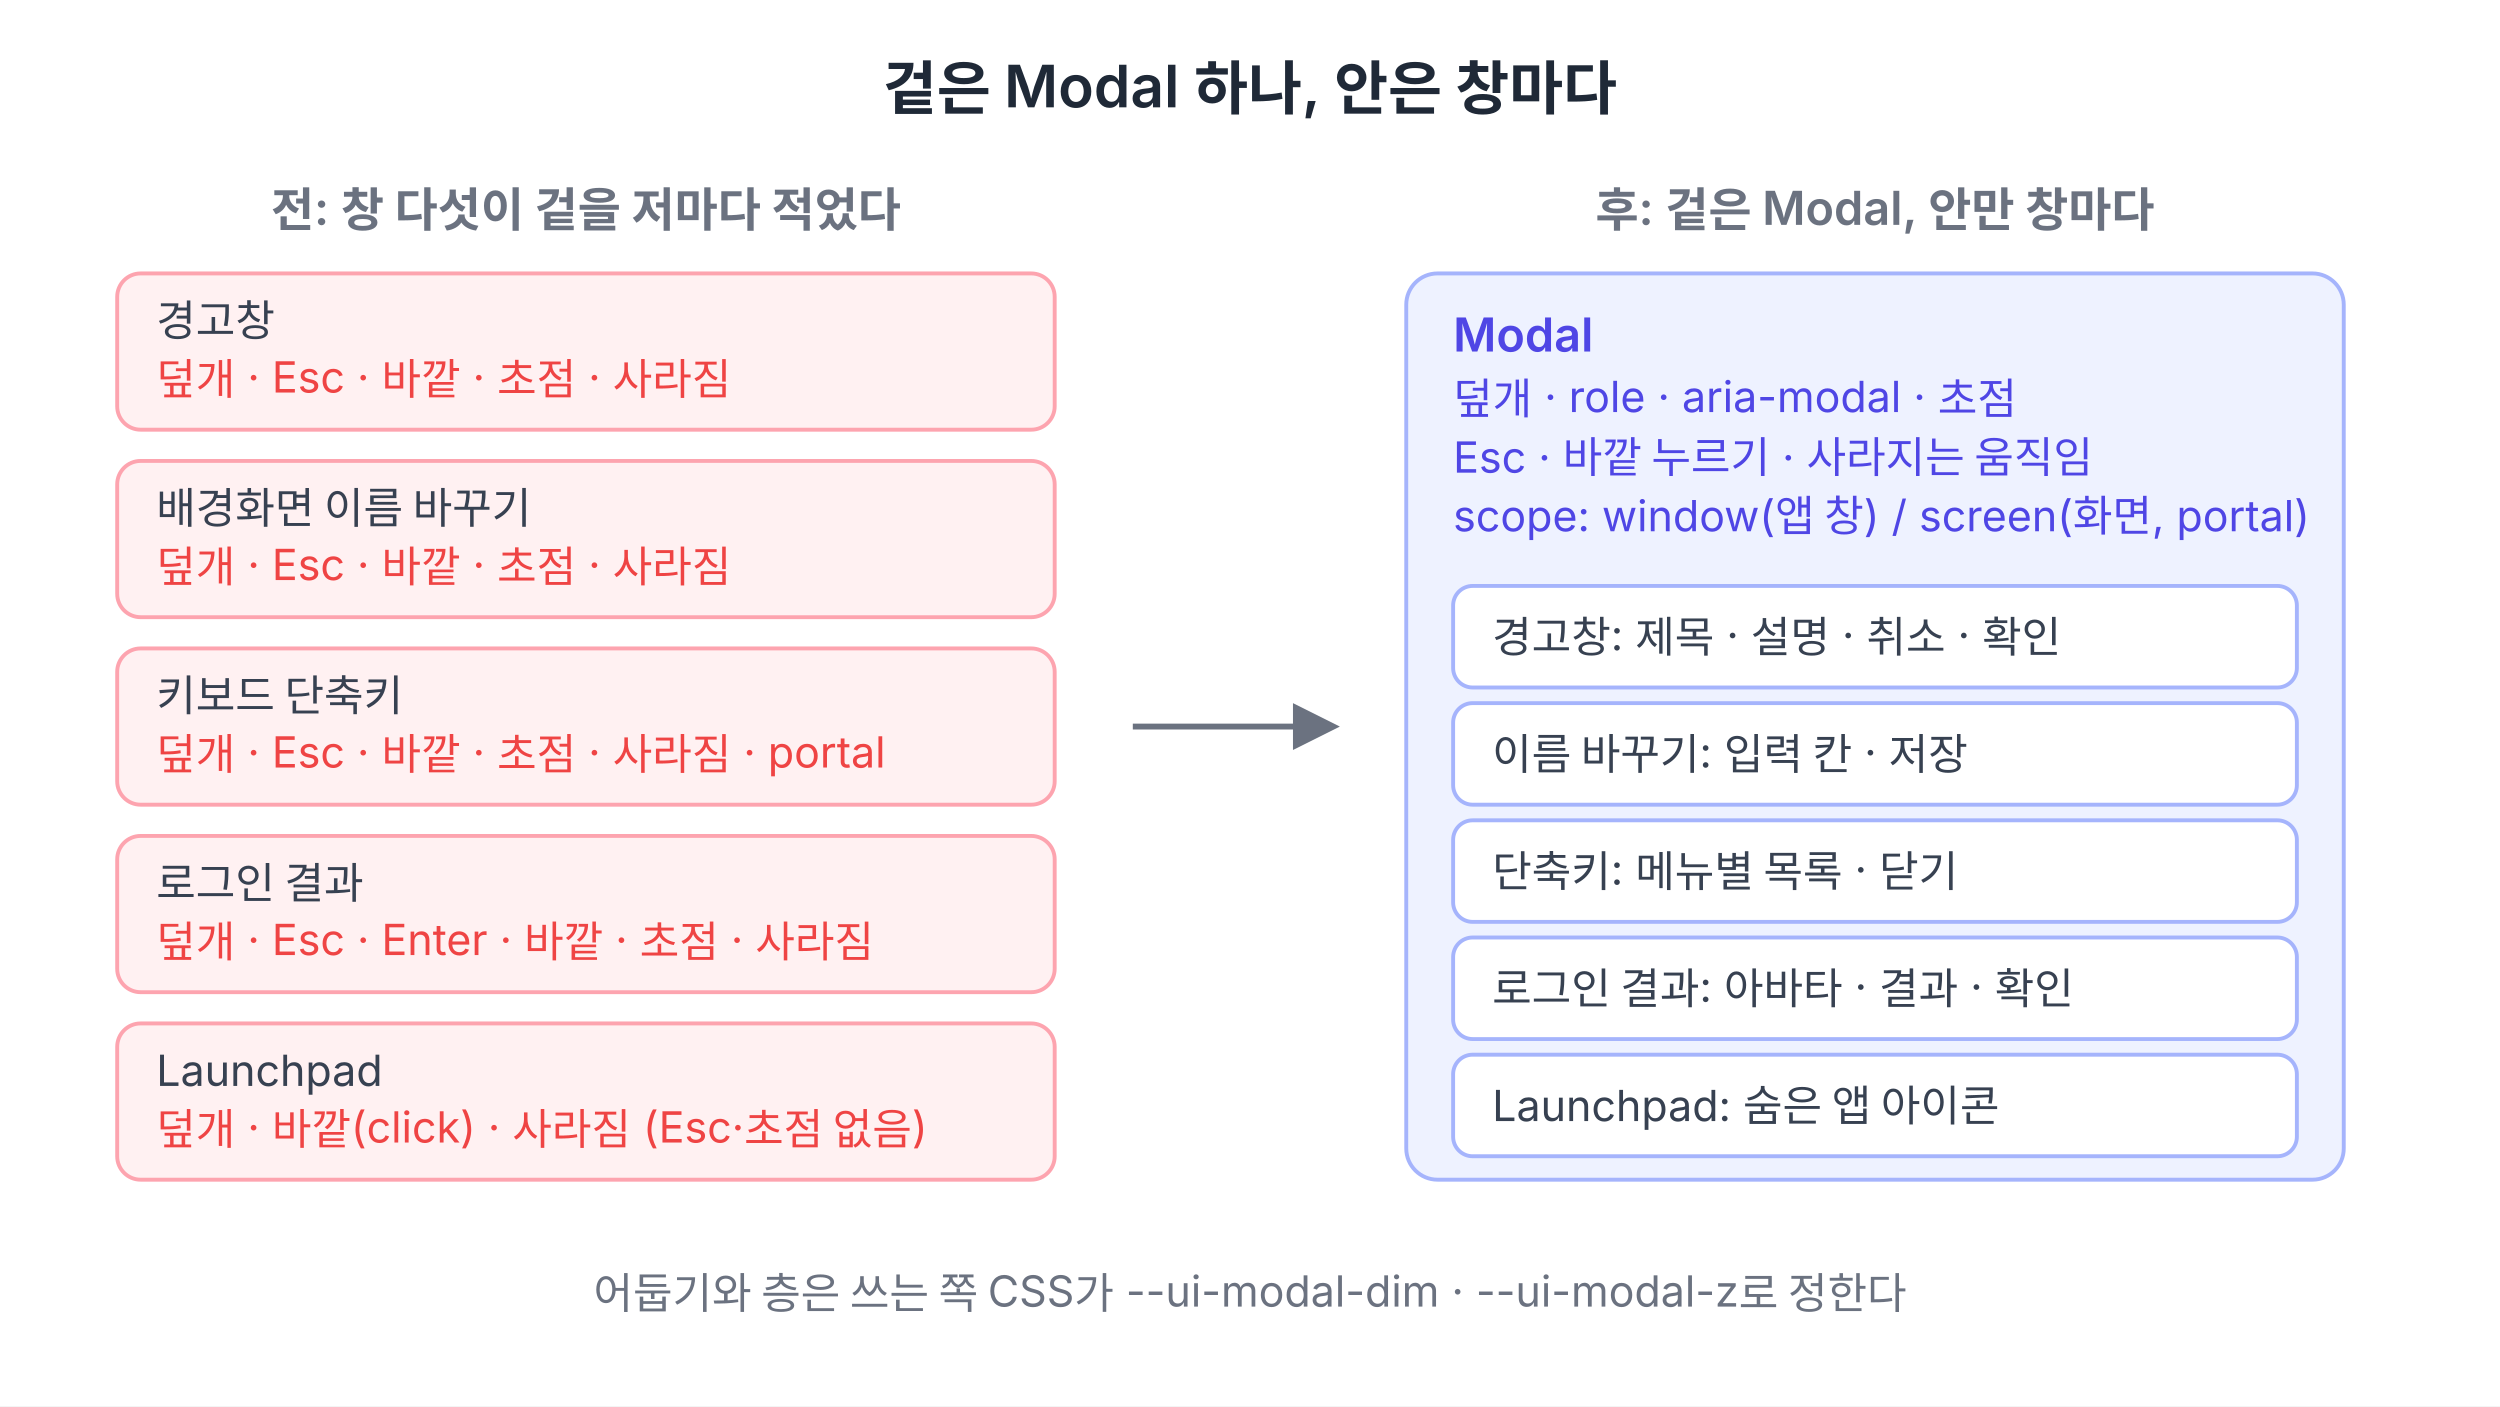
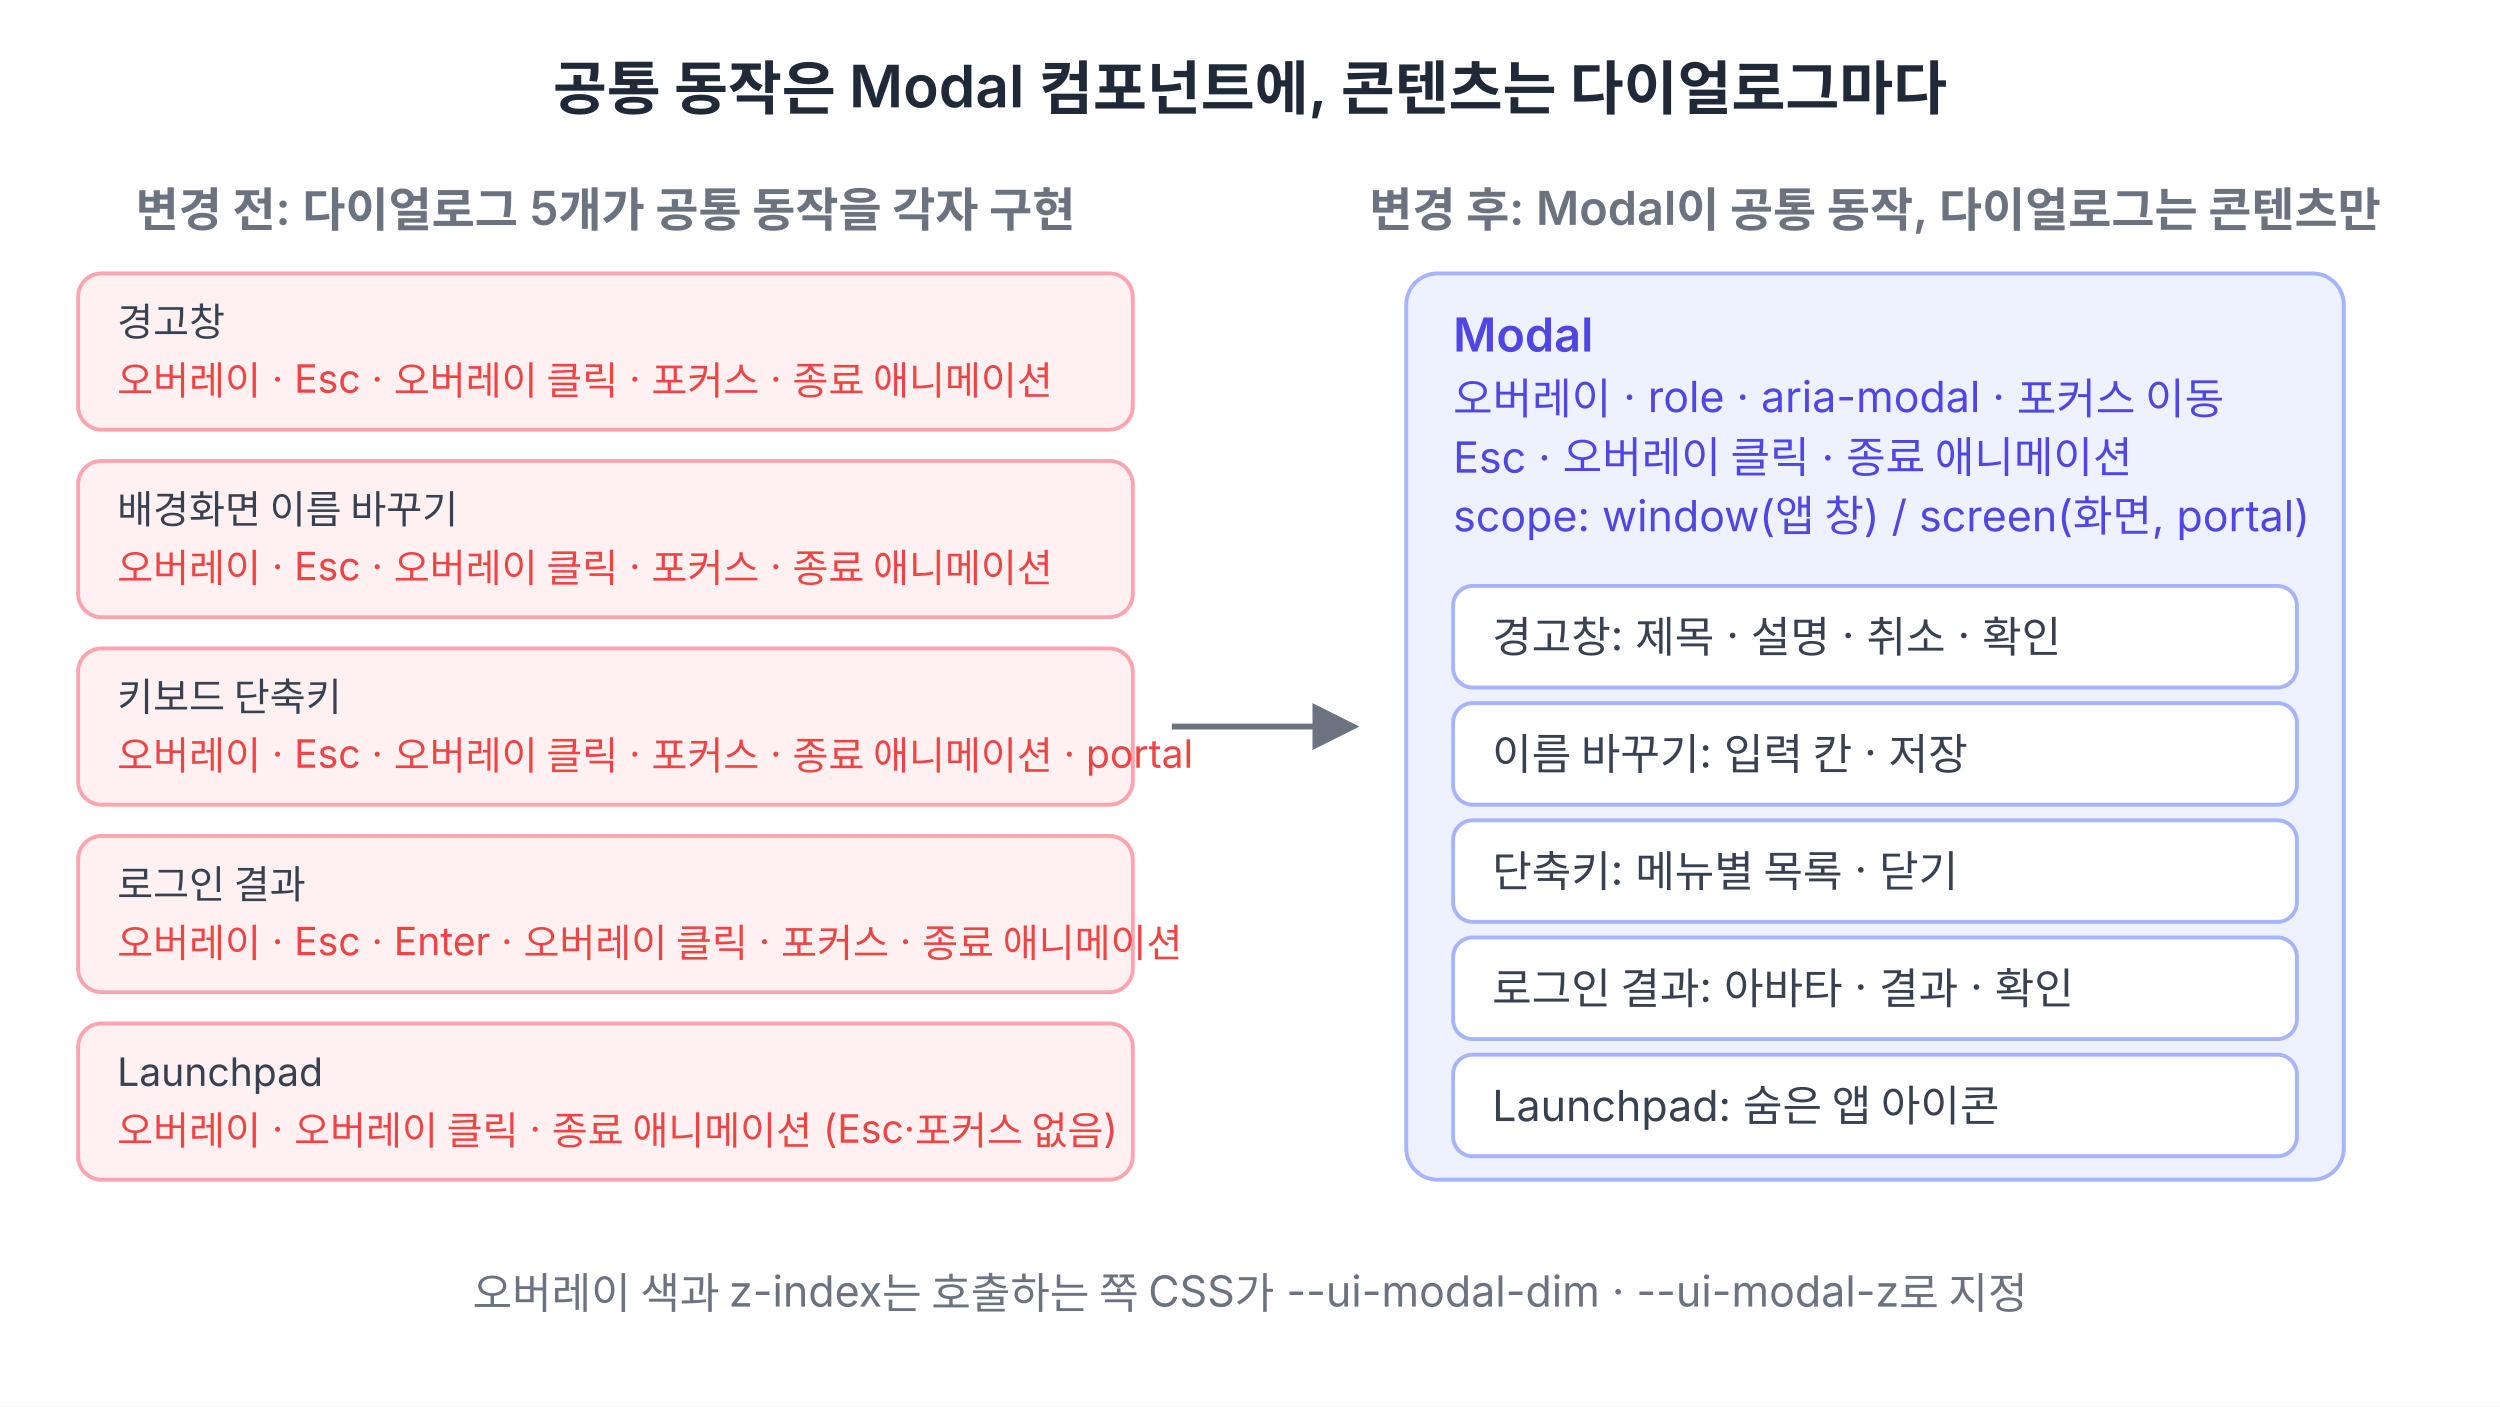
<svg xmlns="http://www.w3.org/2000/svg" viewBox="0 0 640 360" font-family="-apple-system, BlinkMacSystemFont, 'Apple SD Gothic Neo', sans-serif">
  <rect width="640" height="360" fill="#fff" />
-   <text x="320" y="28" text-anchor="middle" font-size="15" font-weight="600" fill="#1f2937">겉은 Modal 하나, 안은 창마다</text>
-   <text x="150" y="58" text-anchor="middle" font-size="12" font-weight="600" fill="#6b7280">전: 창 다섯이 겉을 저마다 적었다</text>
-   <g font-size="11">
-     <rect x="30" y="70" width="240" height="40" rx="6" fill="#fff1f2" stroke="#fda4af" />
-     <text x="40" y="86" fill="#374151">경고창</text>
-     <text x="40" y="101" fill="#ef4444">덮개 · Esc · 바깥 · 초점 · 사라짐</text>
-     <rect x="30" y="118" width="240" height="40" rx="6" fill="#fff1f2" stroke="#fda4af" />
-     <text x="40" y="134" fill="#374151">배경화면 이름 바꾸기</text>
-     <text x="40" y="149" fill="#ef4444">덮개 · Esc · 바깥 · 초점 · 사라짐</text>
-     <rect x="30" y="166" width="240" height="40" rx="6" fill="#fff1f2" stroke="#fda4af" />
-     <text x="40" y="182" fill="#374151">키보드 단축키</text>
-     <text x="40" y="197" fill="#ef4444">덮개 · Esc · 바깥 · 초점 · 사라짐 · portal</text>
-     <rect x="30" y="214" width="240" height="40" rx="6" fill="#fff1f2" stroke="#fda4af" />
-     <text x="40" y="230" fill="#374151">로그인 결과</text>
-     <text x="40" y="245" fill="#ef4444">덮개 · Esc · Enter · 바깥 · 초점 · 사라짐</text>
-     <rect x="30" y="262" width="240" height="40" rx="6" fill="#fff1f2" stroke="#fda4af" />
-     <text x="40" y="278" fill="#374151">Launchpad</text>
-     <text x="40" y="293" fill="#ef4444">덮개 · 바깥(click) · 사라짐 (Esc·초점 없음)</text>
+   <text x="320" y="28" text-anchor="middle" font-size="15" font-weight="600" fill="#1f2937">공통 동작은 Modal 컴포넌트에, 콘텐츠는 다이얼로그마다</text>
+   <text x="155" y="58" text-anchor="middle" font-size="12" font-weight="600" fill="#6b7280">변경 전: 다이얼로그 5개가 공통 동작을 각자 구현</text>
+   <g font-size="10">
+     <rect x="20" y="70" width="270" height="40" rx="6" fill="#fff1f2" stroke="#fda4af" />
+     <text x="30" y="86" fill="#374151">경고창</text>
+     <text x="30" y="101" fill="#ef4444">오버레이 · Esc · 오버레이 클릭 · 포커스 · 종료 애니메이션</text>
+     <rect x="20" y="118" width="270" height="40" rx="6" fill="#fff1f2" stroke="#fda4af" />
+     <text x="30" y="134" fill="#374151">배경화면 이름 바꾸기</text>
+     <text x="30" y="149" fill="#ef4444">오버레이 · Esc · 오버레이 클릭 · 포커스 · 종료 애니메이션</text>
+     <rect x="20" y="166" width="270" height="40" rx="6" fill="#fff1f2" stroke="#fda4af" />
+     <text x="30" y="182" fill="#374151">키보드 단축키</text>
+     <text x="30" y="197" fill="#ef4444">오버레이 · Esc · 오버레이 클릭 · 포커스 · 종료 애니메이션 · portal</text>
+     <rect x="20" y="214" width="270" height="40" rx="6" fill="#fff1f2" stroke="#fda4af" />
+     <text x="30" y="230" fill="#374151">로그인 결과</text>
+     <text x="30" y="245" fill="#ef4444">오버레이 · Esc · Enter · 오버레이 클릭 · 포커스 · 종료 애니메이션</text>
+     <rect x="20" y="262" width="270" height="40" rx="6" fill="#fff1f2" stroke="#fda4af" />
+     <text x="30" y="278" fill="#374151">Launchpad</text>
+     <text x="30" y="293" fill="#ef4444">오버레이 · 오버레이 클릭 · 종료 애니메이션 (Esc·포커스 없음)</text>
  </g>
-   <path d="M290 186 L340 186" stroke="#6b7280" stroke-width="1.5" marker-end="url(#a)" />
+   <path d="M300 186 L345 186" stroke="#6b7280" stroke-width="1.5" marker-end="url(#a)" />
  <defs>
    <marker id="a" markerWidth="8" markerHeight="8" refX="6" refY="4" orient="auto">
      <path d="M0 0 L8 4 L0 8 z" fill="#6b7280" />
    </marker>
  </defs>
-   <text x="480" y="58" text-anchor="middle" font-size="12" font-weight="600" fill="#6b7280">후: 겉은 Modal, 안만 창마다</text>
+   <text x="480" y="58" text-anchor="middle" font-size="12" font-weight="600" fill="#6b7280">변경 후: Modal이 공통 동작, 다이얼로그는 콘텐츠만</text>
  <rect x="360" y="70" width="240" height="232" rx="8" fill="#eef2ff" stroke="#a5b4fc" />
  <text x="372" y="90" font-size="12" font-weight="600" fill="#4f46e5">Modal</text>
-   <text x="372" y="106" font-size="11" fill="#4f46e5">덮개 · role · aria-modal · 초점</text>
-   <text x="372" y="121" font-size="11" fill="#4f46e5">Esc · 바깥 누르기 · 사라지는 움직임</text>
+   <text x="372" y="106" font-size="11" fill="#4f46e5">오버레이 · role · aria-modal · 포커스 이동</text>
+   <text x="372" y="121" font-size="11" fill="#4f46e5">Esc · 오버레이 클릭 · 종료 애니메이션</text>
  <text x="372" y="136" font-size="11" fill="#4f46e5">scope: window(앱 창) / screen(화면, portal)</text>
  <g font-size="11">
    <rect x="372" y="150" width="216" height="26" rx="5" fill="#fff" stroke="#a5b4fc" />
    <text x="382" y="167" fill="#374151">경고창: 제목 · 설명 · 취소 · 확인</text>
    <rect x="372" y="180" width="216" height="26" rx="5" fill="#fff" stroke="#a5b4fc" />
    <text x="382" y="197" fill="#374151">이름 바꾸기: 입력 칸 · 저장</text>
    <rect x="372" y="210" width="216" height="26" rx="5" fill="#fff" stroke="#a5b4fc" />
    <text x="382" y="227" fill="#374151">단축키: 메뉴별 목록 · 닫기</text>
    <rect x="372" y="240" width="216" height="26" rx="5" fill="#fff" stroke="#a5b4fc" />
    <text x="382" y="257" fill="#374151">로그인 결과: 아바타 · 결과 · 확인</text>
    <rect x="372" y="270" width="216" height="26" rx="5" fill="#fff" stroke="#a5b4fc" />
    <text x="382" y="287" fill="#374151">Launchpad: 숨은 앱 아이콘</text>
  </g>
-   <text x="320" y="335" text-anchor="middle" font-size="11" fill="#6b7280">어둡기와 층은 쓰는 쪽 CSS가 --ui-modal-dim · --ui-modal-z로 정한다</text>
+   <text x="320" y="335" text-anchor="middle" font-size="11" fill="#6b7280">오버레이 색과 z-index는 호출하는 쪽 CSS가 --ui-modal-dim · --ui-modal-z로 지정</text>
</svg>
